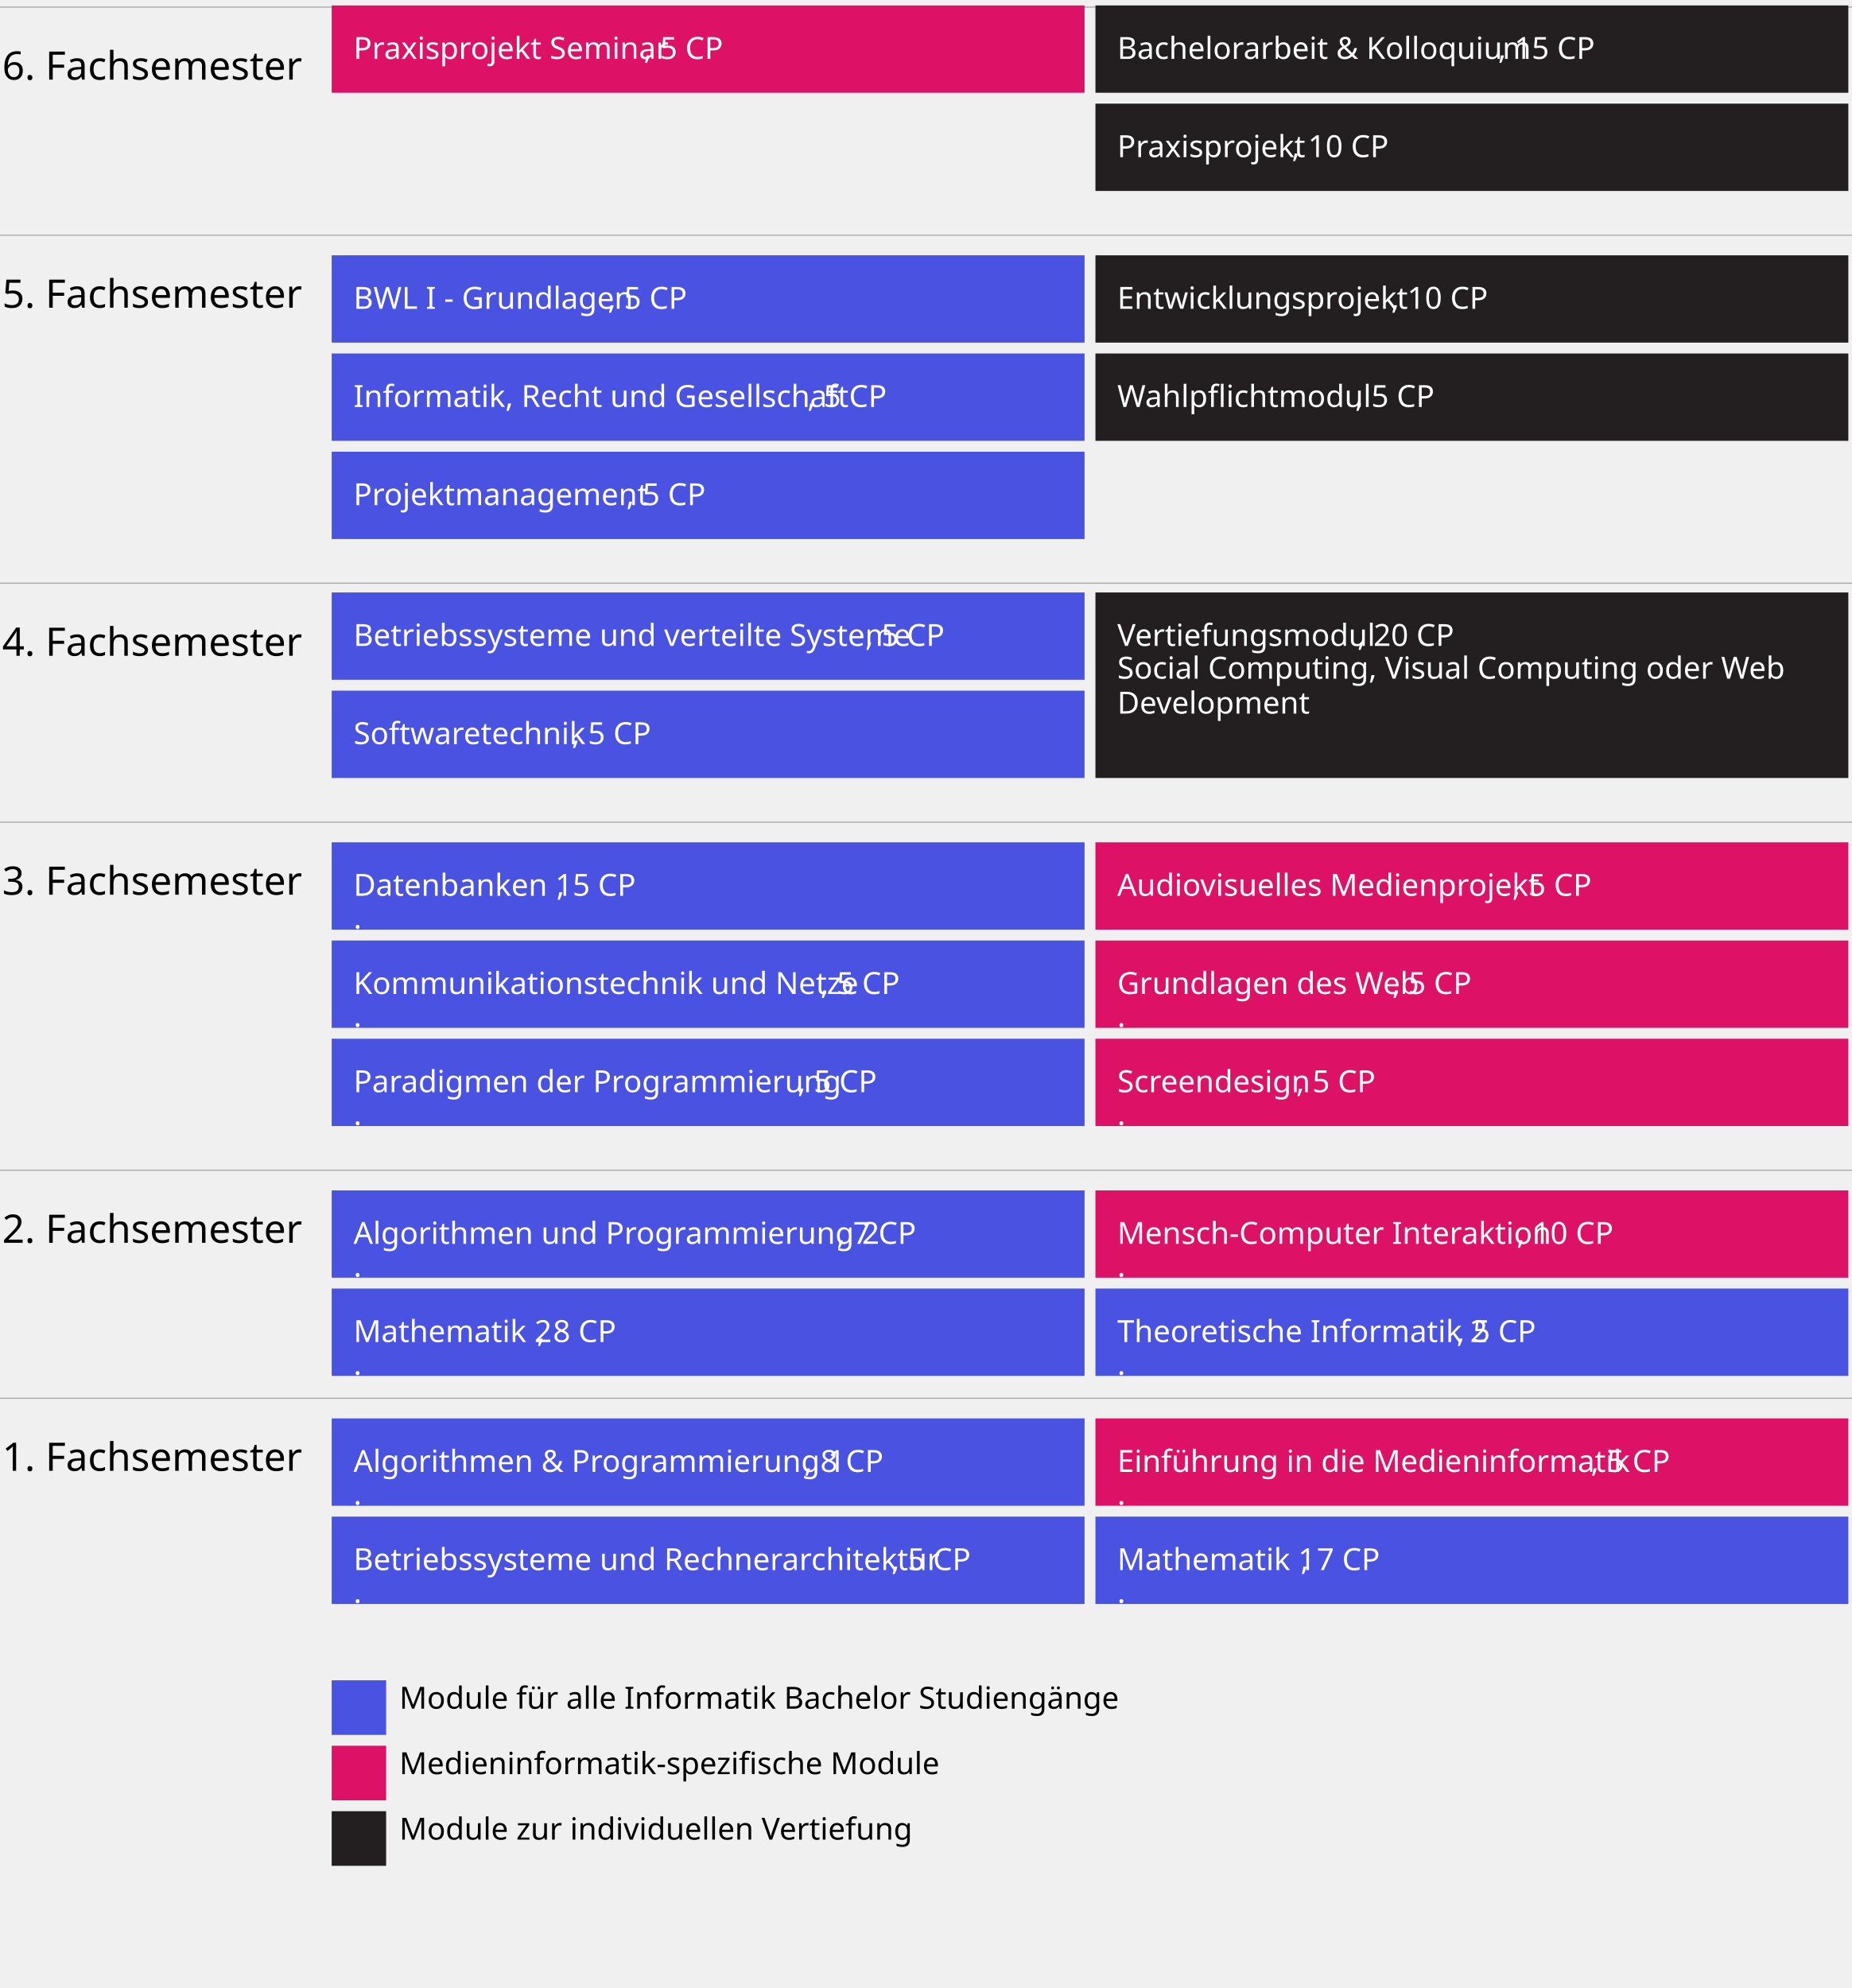
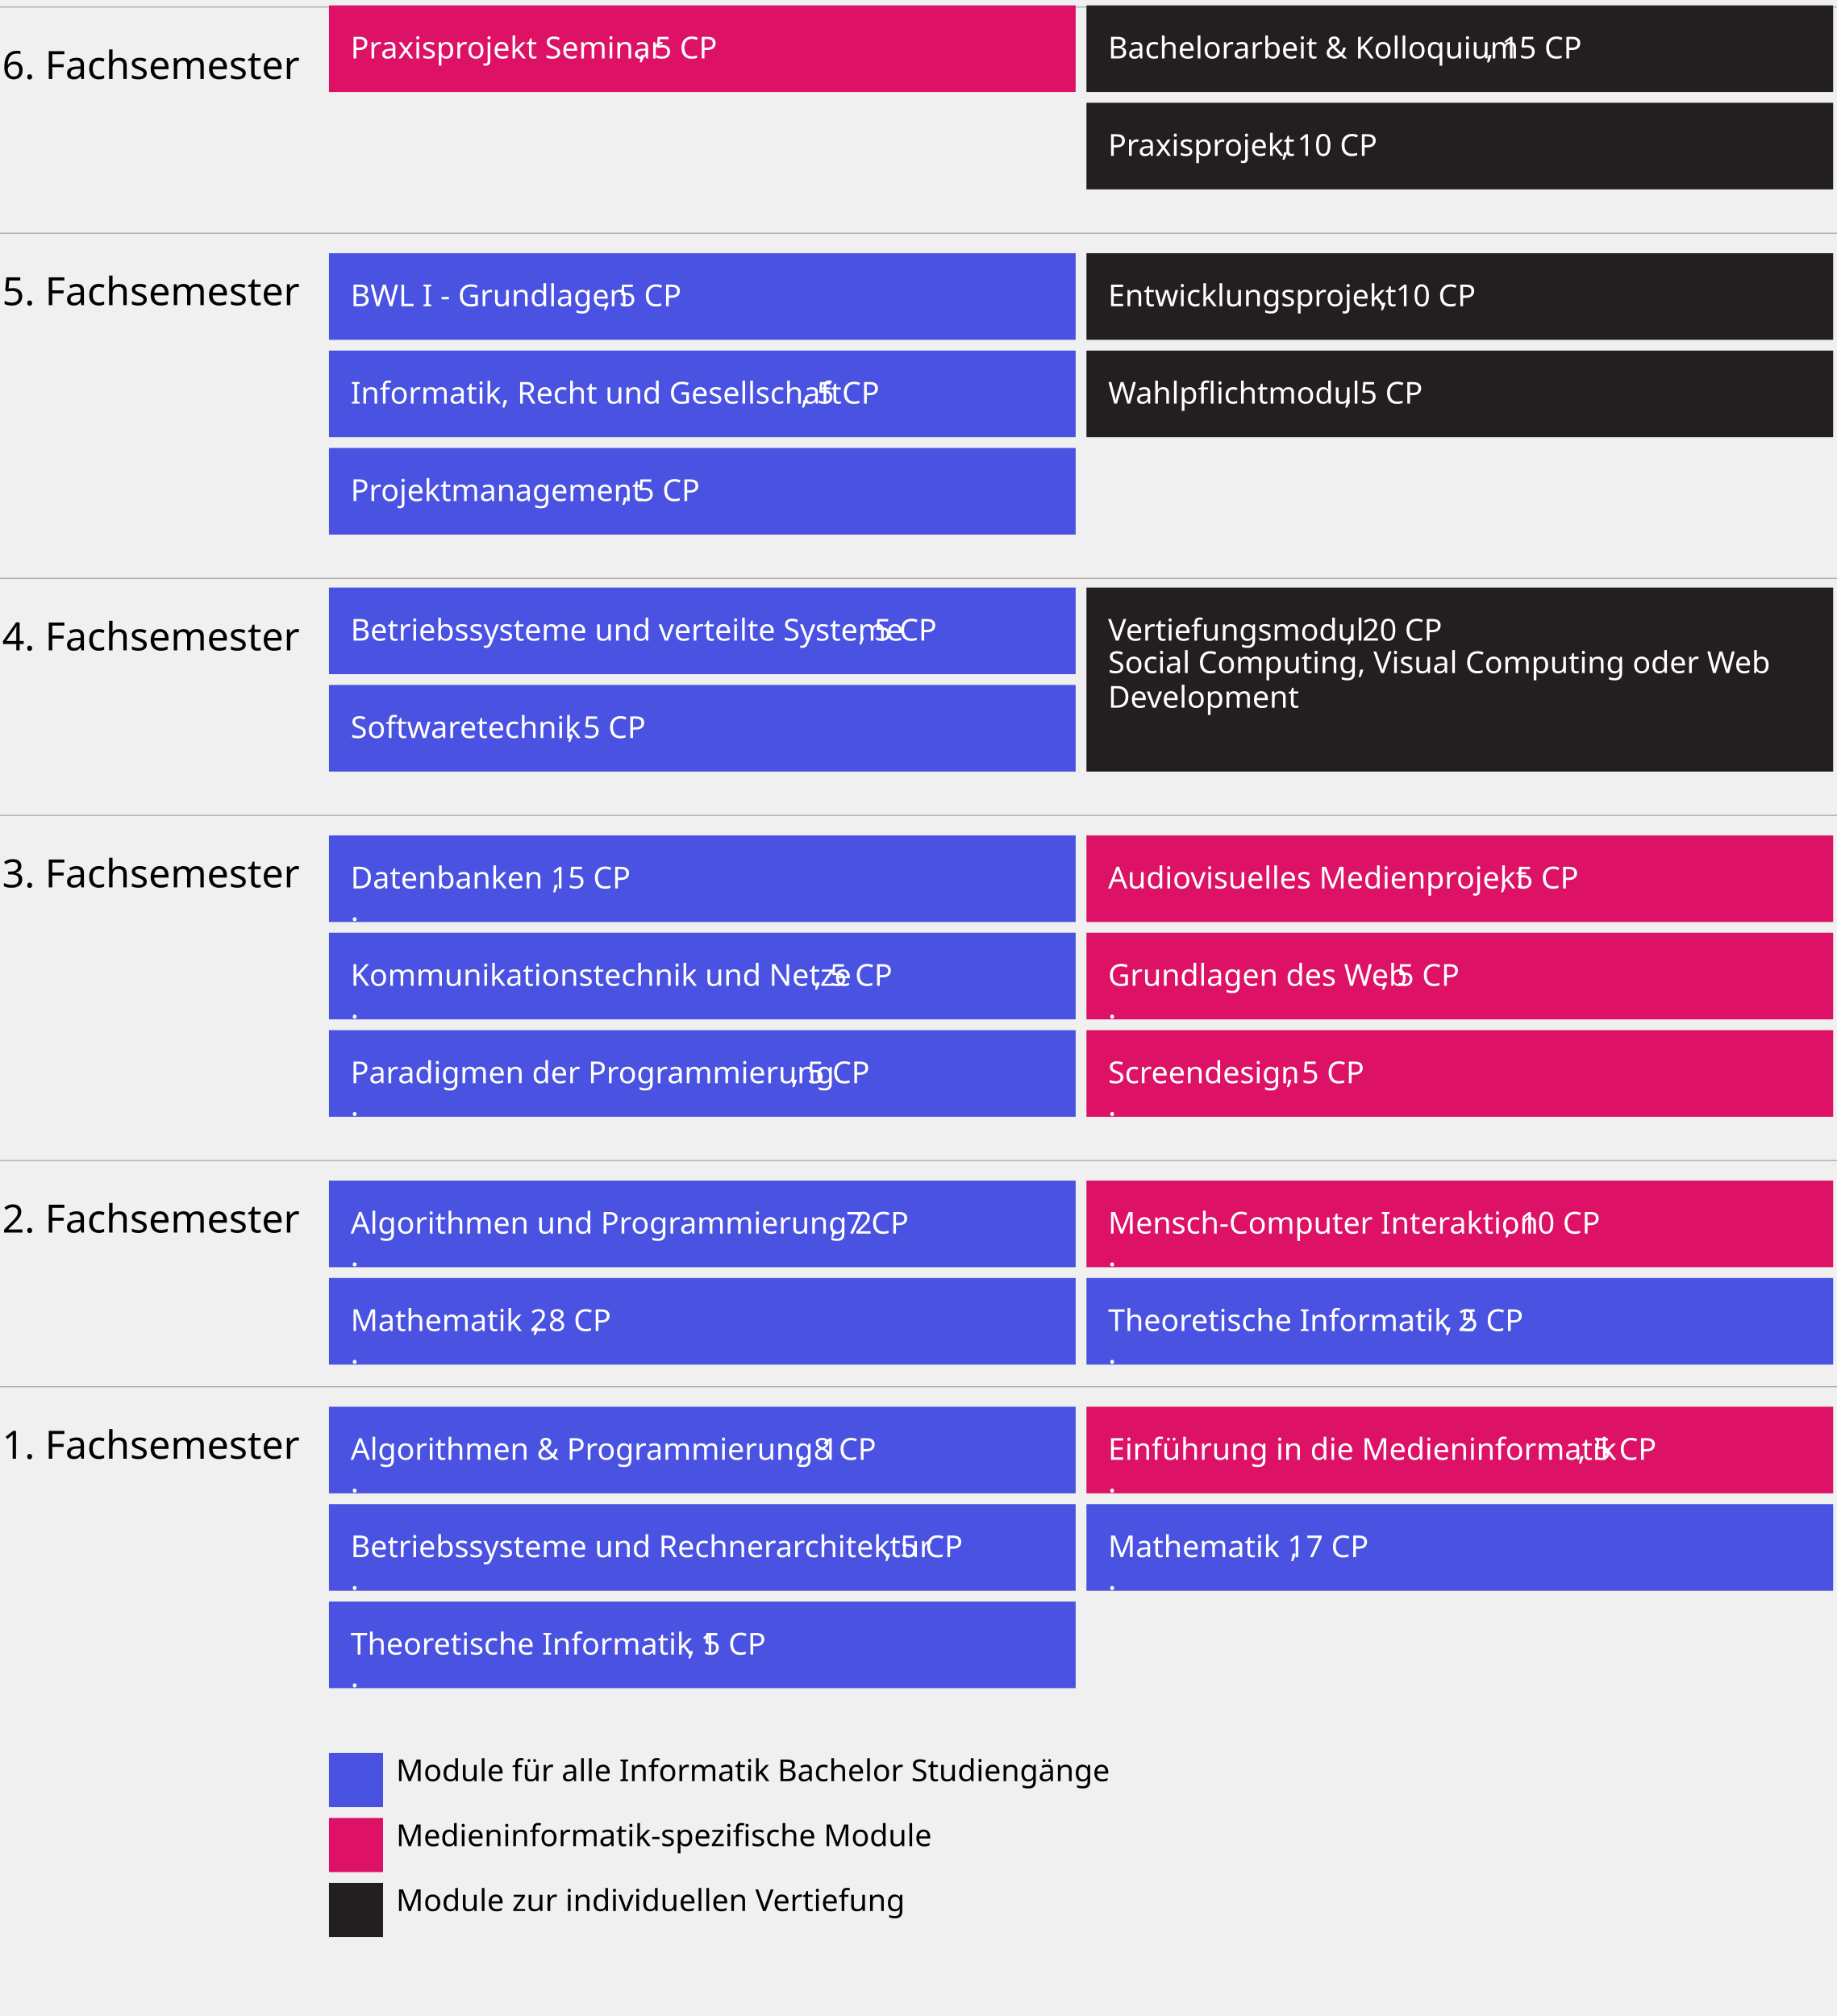
- <svg xmlns="http://www.w3.org/2000/svg" xmlns:xlink="http://www.w3.org/1999/xlink" width="655px" viewBox="0 0 1697 1822" version="1.1">
+ <svg xmlns="http://www.w3.org/2000/svg" xmlns:xlink="http://www.w3.org/1999/xlink" width="1697px" height="1863px" viewBox="0 0 1697 1863" version="1.1">
  <defs>
    <rect id="path-1" x="0" y="0" width="690" height="80" />
    <rect id="path-3" x="0" y="0" width="690" height="80" />
    <rect id="path-5" x="0" y="0" width="690" height="80" />
    <rect id="path-7" x="0" y="0" width="690" height="80" />
    <rect id="path-9" x="0" y="0" width="690" height="80" />
    <rect id="path-11" x="0" y="0" width="690" height="80" />
    <rect id="path-13" x="0" y="0" width="690" height="80" />
    <rect id="path-15" x="0" y="0" width="690" height="80" />
    <rect id="path-17" x="0" y="0" width="690" height="80" />
    <rect id="path-19" x="0" y="0" width="690" height="80" />
    <rect id="path-21" x="0" y="0" width="690" height="80" />
    <rect id="path-23" x="0" y="0" width="690" height="80" />
    <rect id="path-25" x="0" y="0" width="690" height="80" />
    <rect id="path-27" x="0" y="0" width="690" height="80" />
    <rect id="path-29" x="0" y="0" width="690" height="80" />
    <rect id="path-31" x="0" y="0" width="690" height="80" />
    <rect id="path-33" x="0" y="0" width="690" height="80" />
    <rect id="path-35" x="0" y="0" width="690" height="170" />
    <rect id="path-37" x="0" y="0" width="690" height="80" />
    <rect id="path-39" x="0" y="0" width="690" height="80" />
    <rect id="path-41" x="0" y="0" width="690" height="80" />
    <rect id="path-43" x="0" y="0" width="690" height="80" />
    <rect id="path-45" x="0" y="0" width="690" height="80" />
    <rect id="path-47" x="0" y="0" width="690" height="80" />
    <rect id="path-49" x="0" y="0" width="690" height="80" />
-     <rect id="path-51" x="0" y="0" width="50" height="50" />
-     <rect id="path-53" x="0" y="0" width="50" height="50" />
-     <rect id="path-55" x="0" y="0" width="50" height="50" />
+     <rect id="path-51" x="0" y="0" width="690" height="80" />
+     <polygon id="path-53" points="0 0 50 0 50 50 0 50" />
+     <polygon id="path-55" points="0 0 50 0 50 50 0 50" />
+     <polygon id="path-57" points="0 0 50 0 50 50 0 50" />
  </defs>
  <g id="studienverlaufsplan-mi-bachelor" stroke="none" stroke-width="1" fill="none" fill-rule="evenodd">
    <g id="Semester" transform="translate(0, 5)">
      <path d="M1824.5,1.5 L0.5,1.5" id="Line" stroke-opacity="0.3" stroke="#000000" stroke-width="1" stroke-linecap="square" />
      <text id="4.-Fachsemester" font-family="MyriadPro-Regular, Myriad Pro" font-size="36" font-weight="normal" fill="#000000">
        <tspan x="2" y="68">6. Fachsemester</tspan>
      </text>
      <text id="Erklärung" font-family="MyriadPro-Regular, Myriad Pro" font-size="24" font-weight="normal" />
    </g>
    <g id="Semester" transform="translate(0, 214)">
      <path d="M1824.5,1.5 L0.5,1.5" id="Line" stroke-opacity="0.3" stroke="#000000" stroke-width="1" stroke-linecap="square" />
      <text id="4.-Fachsemester" font-family="MyriadPro-Regular, Myriad Pro" font-size="36" font-weight="normal" fill="#000000">
        <tspan x="2" y="68">5. Fachsemester</tspan>
      </text>
      <text id="Erklärung" font-family="MyriadPro-Regular, Myriad Pro" font-size="24" font-weight="normal" />
    </g>
    <g id="Semester" transform="translate(0, 533)">
      <path d="M1824.5,1.5 L0.5,1.5" id="Line" stroke-opacity="0.3" stroke="#000000" stroke-width="1" stroke-linecap="square" />
      <text id="4.-Fachsemester" font-family="MyriadPro-Regular, Myriad Pro" font-size="36" font-weight="normal" fill="#000000">
        <tspan x="2" y="68">4. Fachsemester</tspan>
      </text>
      <text id="Erklärung" font-family="MyriadPro-Regular, Myriad Pro" font-size="24" font-weight="normal" />
    </g>
    <g id="Semester" transform="translate(0, 752)">
      <path d="M1824.5,1.5 L0.5,1.5" id="Line" stroke-opacity="0.3" stroke="#000000" stroke-width="1" stroke-linecap="square" />
      <text id="4.-Fachsemester" font-family="MyriadPro-Regular, Myriad Pro" font-size="36" font-weight="normal" fill="#000000">
        <tspan x="2" y="68">3. Fachsemester</tspan>
      </text>
      <text id="Erklärung" font-family="MyriadPro-Regular, Myriad Pro" font-size="24" font-weight="normal" />
    </g>
    <g id="Semester" transform="translate(0, 1071)">
      <path d="M1824.5,1.5 L0.5,1.5" id="Line" stroke-opacity="0.3" stroke="#000000" stroke-width="1" stroke-linecap="square" />
      <text id="4.-Fachsemester" font-family="MyriadPro-Regular, Myriad Pro" font-size="36" font-weight="normal" fill="#000000">
        <tspan x="2" y="68">2. Fachsemester</tspan>
      </text>
      <text id="Erklärung" font-family="MyriadPro-Regular, Myriad Pro" font-size="24" font-weight="normal" />
    </g>
    <g id="Semester" transform="translate(0, 1280)">
      <path d="M1824.5,1.5 L0.5,1.5" id="Line" stroke-opacity="0.3" stroke="#000000" stroke-width="1" stroke-linecap="square" />
      <text id="4.-Fachsemester" font-family="MyriadPro-Regular, Myriad Pro" font-size="36" font-weight="normal" fill="#000000">
        <tspan x="2" y="68">1. Fachsemester</tspan>
      </text>
      <text id="Erklärung" font-family="MyriadPro-Regular, Myriad Pro" font-size="24" font-weight="normal" />
    </g>
    <g id="block/medium" transform="translate(304, 1300)">
      <g id="farben/blau" stroke-width="1" fill-rule="evenodd">
        <mask id="mask-2" fill="white">
          <use xlink:href="#path-1" />
        </mask>
        <use id="Mask" fill="#D8D8D8" xlink:href="#path-1" />
        <g mask="url(#mask-2)" fill="#4952E1" id="Rectangle">
          <g transform="translate(-10, -16)">
            <rect x="0" y="0" width="710" height="112" />
          </g>
        </g>
      </g>
      <g id="Stacked-Group" stroke-width="1" fill-rule="evenodd" transform="translate(20, 28)" fill="#FFFFFF" font-size="28">
        <text id="Master-Thesis" font-family="MyriadPro-Semibold, Myriad Pro" font-weight="500">
          <tspan x="0" y="21">Algorithmen &amp; Programmierung 1</tspan>
        </text>
        <text id="3CP" font-family="MyriadPro-Light, Myriad Pro" font-weight="300">
          <tspan x="413" y="21">, 8 CP</tspan>
        </text>
      </g>
      <text id="." font-family="MyriadPro-Light, Myriad Pro" font-size="28" font-weight="300" line-spacing="32" fill="#FFFFFF">
        <tspan x="20" y="79">.</tspan>
      </text>
    </g>
    <g id="block/medium" transform="translate(304, 1390)">
      <g id="farben/blau" stroke-width="1" fill-rule="evenodd">
        <mask id="mask-4" fill="white">
          <use xlink:href="#path-3" />
        </mask>
        <use id="Mask" fill="#D8D8D8" xlink:href="#path-3" />
        <g mask="url(#mask-4)" fill="#4952E1" id="Rectangle">
          <g transform="translate(-10, -16)">
            <rect x="0" y="0" width="710" height="112" />
          </g>
        </g>
      </g>
      <g id="Stacked-Group" stroke-width="1" fill-rule="evenodd" transform="translate(20, 28)" fill="#FFFFFF" font-size="28">
        <text id="Master-Thesis" font-family="MyriadPro-Semibold, Myriad Pro" font-weight="500">
          <tspan x="0" y="21">Betriebssysteme und Rechnerarchitektur</tspan>
        </text>
        <text id="3CP" font-family="MyriadPro-Light, Myriad Pro" font-weight="300">
          <tspan x="493" y="21">, 5 CP</tspan>
        </text>
      </g>
      <text id="." font-family="MyriadPro-Light, Myriad Pro" font-size="28" font-weight="300" line-spacing="32" fill="#FFFFFF">
        <tspan x="20" y="79">.</tspan>
      </text>
    </g>
    <g id="block/medium" transform="translate(1004, 1390)">
      <g id="farben/blau" stroke-width="1" fill-rule="evenodd">
        <mask id="mask-6" fill="white">
          <use xlink:href="#path-5" />
        </mask>
        <use id="Mask" fill="#D8D8D8" xlink:href="#path-5" />
        <g mask="url(#mask-6)" fill="#4952E1" id="Rectangle">
          <g transform="translate(-10, -16)">
            <rect x="0" y="0" width="710" height="112" />
          </g>
        </g>
      </g>
      <g id="Stacked-Group" stroke-width="1" fill-rule="evenodd" transform="translate(20, 28)" fill="#FFFFFF" font-size="28">
        <text id="Master-Thesis" font-family="MyriadPro-Semibold, Myriad Pro" font-weight="500">
          <tspan x="0" y="21">Mathematik 1</tspan>
        </text>
        <text id="3CP" font-family="MyriadPro-Light, Myriad Pro" font-weight="300">
          <tspan x="168" y="21">, 7 CP</tspan>
        </text>
      </g>
      <text id="." font-family="MyriadPro-Light, Myriad Pro" font-size="28" font-weight="300" line-spacing="32" fill="#FFFFFF">
        <tspan x="20" y="79">.</tspan>
      </text>
    </g>
    <g id="block/medium" transform="translate(1004, 1300)">
      <g id="farben/blau" stroke-width="1" fill-rule="evenodd">
        <mask id="mask-8" fill="white">
          <use xlink:href="#path-7" />
        </mask>
        <use id="Mask" fill="#D8D8D8" xlink:href="#path-7" />
        <g id="farben/pink" mask="url(#mask-8)" fill="#DD1166">
          <g transform="translate(-10, -16)" id="Rectangle-Copy">
            <rect x="0" y="0" width="710" height="112" />
          </g>
        </g>
      </g>
      <g id="Stacked-Group" stroke-width="1" fill-rule="evenodd" transform="translate(20, 28)" fill="#FFFFFF" font-size="28">
        <text id="Master-Thesis" font-family="MyriadPro-Semibold, Myriad Pro" font-weight="500">
          <tspan x="0" y="21">Einführung in die Medieninformatik</tspan>
        </text>
        <text id="3CP" font-family="MyriadPro-Light, Myriad Pro" font-weight="300">
          <tspan x="434" y="21">, 5 CP</tspan>
        </text>
      </g>
      <text id="." font-family="MyriadPro-Light, Myriad Pro" font-size="28" font-weight="300" line-spacing="32" fill="#FFFFFF">
        <tspan x="20" y="79">.</tspan>
      </text>
    </g>
    <g id="block/medium" transform="translate(1004, 1091)">
      <g id="farben/blau" stroke-width="1" fill-rule="evenodd">
        <mask id="mask-10" fill="white">
          <use xlink:href="#path-9" />
        </mask>
        <use id="Mask" fill="#D8D8D8" xlink:href="#path-9" />
        <g id="farben/pink" mask="url(#mask-10)" fill="#DD1166">
          <g transform="translate(-10, -16)" id="Rectangle-Copy">
            <rect x="0" y="0" width="710" height="112" />
          </g>
        </g>
      </g>
      <g id="Stacked-Group" stroke-width="1" fill-rule="evenodd" transform="translate(20, 28)" fill="#FFFFFF" font-size="28">
        <text id="Master-Thesis" font-family="MyriadPro-Semibold, Myriad Pro" font-weight="500">
          <tspan x="0" y="21">Mensch-Computer Interaktion</tspan>
        </text>
        <text id="3CP" font-family="MyriadPro-Light, Myriad Pro" font-weight="300">
          <tspan x="366" y="21">, 10 CP</tspan>
        </text>
      </g>
      <text id="." font-family="MyriadPro-Light, Myriad Pro" font-size="28" font-weight="300" line-spacing="32" fill="#FFFFFF">
        <tspan x="20" y="79">.</tspan>
      </text>
    </g>
    <g id="block/medium" transform="translate(304, 1091)">
      <g id="farben/blau" stroke-width="1" fill-rule="evenodd">
        <mask id="mask-12" fill="white">
          <use xlink:href="#path-11" />
        </mask>
        <use id="Mask" fill="#D8D8D8" xlink:href="#path-11" />
        <g mask="url(#mask-12)" fill="#4952E1" id="Rectangle">
          <g transform="translate(-10, -16)">
            <rect x="0" y="0" width="710" height="112" />
          </g>
        </g>
      </g>
      <g id="Stacked-Group" stroke-width="1" fill-rule="evenodd" transform="translate(20, 28)" fill="#FFFFFF" font-size="28">
        <text id="Master-Thesis" font-family="MyriadPro-Semibold, Myriad Pro" font-weight="500">
          <tspan x="0" y="21">Algorithmen und Programmierung 2</tspan>
        </text>
        <text id="3CP" font-family="MyriadPro-Light, Myriad Pro" font-weight="300">
          <tspan x="443" y="21">, 7 CP</tspan>
        </text>
      </g>
      <text id="." font-family="MyriadPro-Light, Myriad Pro" font-size="28" font-weight="300" line-spacing="32" fill="#FFFFFF">
        <tspan x="20" y="79">.</tspan>
      </text>
    </g>
    <g id="block/medium" transform="translate(1004, 772)">
      <g id="farben/blau" stroke-width="1" fill-rule="evenodd">
        <mask id="mask-14" fill="white">
          <use xlink:href="#path-13" />
        </mask>
        <use id="Mask" fill="#D8D8D8" xlink:href="#path-13" />
        <g id="farben/pink" mask="url(#mask-14)" fill="#DD1166">
          <g transform="translate(-10, -16)" id="Rectangle-Copy">
            <rect x="0" y="0" width="710" height="112" />
          </g>
        </g>
      </g>
      <g id="Stacked-Group" stroke-width="1" fill-rule="evenodd" transform="translate(20, 28)" fill="#FFFFFF" font-size="28">
        <text id="Master-Thesis" font-family="MyriadPro-Semibold, Myriad Pro" font-weight="500">
          <tspan x="0" y="21">Audiovisuelles Medienprojekt</tspan>
        </text>
        <text id="3CP" font-family="MyriadPro-Light, Myriad Pro" font-weight="300">
          <tspan x="362" y="21">, 5 CP</tspan>
        </text>
      </g>
      <text id="." font-family="MyriadPro-Light, Myriad Pro" font-size="28" font-weight="300" line-spacing="32" />
    </g>
    <g id="block/medium" transform="translate(304, 772)">
      <g id="farben/blau" stroke-width="1" fill-rule="evenodd">
        <mask id="mask-16" fill="white">
          <use xlink:href="#path-15" />
        </mask>
        <use id="Mask" fill="#D8D8D8" xlink:href="#path-15" />
        <g mask="url(#mask-16)" fill="#4952E1" id="Rectangle">
          <g transform="translate(-10, -16)">
            <rect x="0" y="0" width="710" height="112" />
          </g>
        </g>
      </g>
      <g id="Stacked-Group" stroke-width="1" fill-rule="evenodd" transform="translate(20, 28)" fill="#FFFFFF" font-size="28">
        <text id="Master-Thesis" font-family="MyriadPro-Semibold, Myriad Pro" font-weight="500">
          <tspan x="0" y="21">Datenbanken 1</tspan>
        </text>
        <text id="3CP" font-family="MyriadPro-Light, Myriad Pro" font-weight="300">
          <tspan x="186" y="21">, 5 CP</tspan>
        </text>
      </g>
      <text id="." font-family="MyriadPro-Light, Myriad Pro" font-size="28" font-weight="300" line-spacing="32" fill="#FFFFFF">
        <tspan x="20" y="79">.</tspan>
      </text>
    </g>
    <g id="block/medium" transform="translate(304, 543)">
      <g id="farben/blau" stroke-width="1" fill-rule="evenodd">
        <mask id="mask-18" fill="white">
          <use xlink:href="#path-17" />
        </mask>
        <use id="Mask" fill="#D8D8D8" xlink:href="#path-17" />
        <g mask="url(#mask-18)" fill="#4952E1" id="Rectangle">
          <g transform="translate(-10, -16)">
            <rect x="0" y="0" width="710" height="112" />
          </g>
        </g>
      </g>
      <g id="Stacked-Group" stroke-width="1" fill-rule="evenodd" transform="translate(20, 28)" fill="#FFFFFF" font-size="28">
        <text id="Master-Thesis" font-family="MyriadPro-Semibold, Myriad Pro" font-weight="500">
          <tspan x="0" y="21">Betriebssysteme und verteilte Systeme</tspan>
        </text>
        <text id="3CP" font-family="MyriadPro-Light, Myriad Pro" font-weight="300">
          <tspan x="469" y="21">, 5 CP</tspan>
        </text>
      </g>
      <text id="." font-family="MyriadPro-Light, Myriad Pro" font-size="28" font-weight="300" line-spacing="32" />
    </g>
    <g id="block/medium" transform="translate(304, 234)">
      <g id="farben/blau" stroke-width="1" fill-rule="evenodd">
        <mask id="mask-20" fill="white">
          <use xlink:href="#path-19" />
        </mask>
        <use id="Mask" fill="#D8D8D8" xlink:href="#path-19" />
        <g mask="url(#mask-20)" fill="#4952E1" id="Rectangle">
          <g transform="translate(-10, -16)">
            <rect x="0" y="0" width="710" height="112" />
          </g>
        </g>
      </g>
      <g id="Stacked-Group" stroke-width="1" fill-rule="evenodd" transform="translate(20, 28)" fill="#FFFFFF" font-size="28">
        <text id="Master-Thesis" font-family="MyriadPro-Semibold, Myriad Pro" font-weight="500">
          <tspan x="0" y="21">BWL I - Grundlagen</tspan>
        </text>
        <text id="3CP" font-family="MyriadPro-Light, Myriad Pro" font-weight="300">
          <tspan x="233" y="21">, 5 CP</tspan>
        </text>
      </g>
      <text id="." font-family="MyriadPro-Light, Myriad Pro" font-size="28" font-weight="300" line-spacing="32" />
    </g>
    <g id="block/medium" transform="translate(1004, 5)">
      <g id="farben/blau" stroke-width="1" fill-rule="evenodd">
        <mask id="mask-22" fill="white">
          <use xlink:href="#path-21" />
        </mask>
        <use id="Mask" fill="#D8D8D8" xlink:href="#path-21" />
        <g id="farben/schwarz" mask="url(#mask-22)" fill="#231F20">
          <g transform="translate(-10, -16)" id="Rectangle-Copy-4">
            <rect x="0" y="0" width="710" height="112" />
          </g>
        </g>
      </g>
      <g id="Stacked-Group" stroke-width="1" fill-rule="evenodd" transform="translate(20, 28)" fill="#FFFFFF" font-size="28">
        <text id="Master-Thesis" font-family="MyriadPro-Semibold, Myriad Pro" font-weight="500">
          <tspan x="0" y="21">Bachelorarbeit &amp; Kolloquium</tspan>
        </text>
        <text id="3CP" font-family="MyriadPro-Light, Myriad Pro" font-weight="300">
          <tspan x="349" y="21">, 15 CP</tspan>
        </text>
      </g>
      <text id="." font-family="MyriadPro-Light, Myriad Pro" font-size="28" font-weight="300" line-spacing="32" />
    </g>
    <g id="block/medium" transform="translate(1004, 95)">
      <g id="farben/blau" stroke-width="1" fill-rule="evenodd">
        <mask id="mask-24" fill="white">
          <use xlink:href="#path-23" />
        </mask>
        <use id="Mask" fill="#D8D8D8" xlink:href="#path-23" />
        <g id="farben/schwarz" mask="url(#mask-24)" fill="#231F20">
          <g transform="translate(-10, -16)" id="Rectangle-Copy-4">
            <rect x="0" y="0" width="710" height="112" />
          </g>
        </g>
      </g>
      <g id="Stacked-Group" stroke-width="1" fill-rule="evenodd" transform="translate(20, 28)" fill="#FFFFFF" font-size="28">
        <text id="Master-Thesis" font-family="MyriadPro-Semibold, Myriad Pro" font-weight="500">
          <tspan x="0" y="21">Praxisprojekt</tspan>
        </text>
        <text id="3CP" font-family="MyriadPro-Light, Myriad Pro" font-weight="300">
          <tspan x="160" y="21">, 10 CP</tspan>
        </text>
      </g>
      <text id="." font-family="MyriadPro-Light, Myriad Pro" font-size="28" font-weight="300" line-spacing="32" />
    </g>
    <g id="block/medium" transform="translate(304, 5)">
      <g id="farben/blau" stroke-width="1" fill-rule="evenodd">
        <mask id="mask-26" fill="white">
          <use xlink:href="#path-25" />
        </mask>
        <use id="Mask" fill="#D8D8D8" xlink:href="#path-25" />
        <g id="farben/pink" mask="url(#mask-26)" fill="#DD1166">
          <g transform="translate(-10, -16)" id="Rectangle-Copy">
            <rect x="0" y="0" width="710" height="112" />
          </g>
        </g>
      </g>
      <g id="Stacked-Group" stroke-width="1" fill-rule="evenodd" transform="translate(20, 28)" fill="#FFFFFF" font-size="28">
        <text id="Master-Thesis" font-family="MyriadPro-Semibold, Myriad Pro" font-weight="500">
          <tspan x="0" y="21">Praxisprojekt Seminar</tspan>
        </text>
        <text id="3CP" font-family="MyriadPro-Light, Myriad Pro" font-weight="300">
          <tspan x="266" y="21">, 5 CP</tspan>
        </text>
      </g>
      <text id="." font-family="MyriadPro-Light, Myriad Pro" font-size="28" font-weight="300" line-spacing="32" />
    </g>
    <g id="block/medium" transform="translate(304, 324)">
      <g id="farben/blau" stroke-width="1" fill-rule="evenodd">
        <mask id="mask-28" fill="white">
          <use xlink:href="#path-27" />
        </mask>
        <use id="Mask" fill="#D8D8D8" xlink:href="#path-27" />
        <g mask="url(#mask-28)" fill="#4952E1" id="Rectangle">
          <g transform="translate(-10, -16)">
            <rect x="0" y="0" width="710" height="112" />
          </g>
        </g>
      </g>
      <g id="Stacked-Group" stroke-width="1" fill-rule="evenodd" transform="translate(20, 28)" fill="#FFFFFF" font-size="28">
        <text id="Master-Thesis" font-family="MyriadPro-Semibold, Myriad Pro" font-weight="500">
          <tspan x="0" y="21">Informatik, Recht und Gesellschaft</tspan>
        </text>
        <text id="3CP" font-family="MyriadPro-Light, Myriad Pro" font-weight="300">
          <tspan x="416" y="21">, 5 CP</tspan>
        </text>
      </g>
      <text id="." font-family="MyriadPro-Light, Myriad Pro" font-size="28" font-weight="300" line-spacing="32" />
    </g>
    <g id="block/medium" transform="translate(304, 414)">
      <g id="farben/blau" stroke-width="1" fill-rule="evenodd">
        <mask id="mask-30" fill="white">
          <use xlink:href="#path-29" />
        </mask>
        <use id="Mask" fill="#D8D8D8" xlink:href="#path-29" />
        <g mask="url(#mask-30)" fill="#4952E1" id="Rectangle">
          <g transform="translate(-10, -16)">
            <rect x="0" y="0" width="710" height="112" />
          </g>
        </g>
      </g>
      <g id="Stacked-Group" stroke-width="1" fill-rule="evenodd" transform="translate(20, 28)" fill="#FFFFFF" font-size="28">
        <text id="Master-Thesis" font-family="MyriadPro-Semibold, Myriad Pro" font-weight="500">
          <tspan x="0" y="21">Projektmanagement</tspan>
        </text>
        <text id="3CP" font-family="MyriadPro-Light, Myriad Pro" font-weight="300">
          <tspan x="250" y="21">, 5 CP</tspan>
        </text>
      </g>
      <text id="." font-family="MyriadPro-Light, Myriad Pro" font-size="28" font-weight="300" line-spacing="32" />
    </g>
    <g id="block/medium" transform="translate(1004, 324)">
      <g id="farben/blau" stroke-width="1" fill-rule="evenodd">
        <mask id="mask-32" fill="white">
          <use xlink:href="#path-31" />
        </mask>
        <use id="Mask" fill="#D8D8D8" xlink:href="#path-31" />
        <g id="farben/schwarz" mask="url(#mask-32)" fill="#231F20">
          <g transform="translate(-10, -16)" id="Rectangle-Copy-4">
            <rect x="0" y="0" width="710" height="112" />
          </g>
        </g>
      </g>
      <g id="Stacked-Group" stroke-width="1" fill-rule="evenodd" transform="translate(20, 28)" fill="#FFFFFF" font-size="28">
        <text id="Master-Thesis" font-family="MyriadPro-Semibold, Myriad Pro" font-weight="500">
          <tspan x="0" y="21">Wahlpflichtmodul</tspan>
        </text>
        <text id="3CP" font-family="MyriadPro-Light, Myriad Pro" font-weight="300">
          <tspan x="218" y="21">, 5 CP</tspan>
        </text>
      </g>
      <text id="." font-family="MyriadPro-Light, Myriad Pro" font-size="28" font-weight="300" line-spacing="32" />
    </g>
    <g id="block/medium" transform="translate(1004, 234)">
      <g id="farben/blau" stroke-width="1" fill-rule="evenodd">
        <mask id="mask-34" fill="white">
          <use xlink:href="#path-33" />
        </mask>
        <use id="Mask" fill="#D8D8D8" xlink:href="#path-33" />
        <g id="farben/schwarz" mask="url(#mask-34)" fill="#231F20">
          <g transform="translate(-10, -16)" id="Rectangle-Copy-4">
            <rect x="0" y="0" width="710" height="112" />
          </g>
        </g>
      </g>
      <g id="Stacked-Group" stroke-width="1" fill-rule="evenodd" transform="translate(20, 28)" fill="#FFFFFF" font-size="28">
        <text id="Master-Thesis" font-family="MyriadPro-Semibold, Myriad Pro" font-weight="500">
          <tspan x="0" y="21">Entwicklungsprojekt</tspan>
        </text>
        <text id="3CP" font-family="MyriadPro-Light, Myriad Pro" font-weight="300">
          <tspan x="251" y="21">, 10 CP</tspan>
        </text>
      </g>
      <text id="." font-family="MyriadPro-Light, Myriad Pro" font-size="28" font-weight="300" line-spacing="32" />
    </g>
    <g id="block/medium" transform="translate(1004, 543)">
      <g id="farben/blau" stroke-width="1" fill-rule="evenodd">
        <mask id="mask-36" fill="white">
          <use xlink:href="#path-35" />
        </mask>
        <use id="Mask" fill="#D8D8D8" xlink:href="#path-35" />
        <g id="farben/schwarz" mask="url(#mask-36)" fill="#231F20">
          <g transform="translate(-10, -34)" id="Rectangle-Copy-4">
            <rect x="0" y="0" width="710" height="238" />
          </g>
        </g>
      </g>
      <g id="Stacked-Group" stroke-width="1" fill-rule="evenodd" transform="translate(20, 28)" fill="#FFFFFF" font-size="28">
        <text id="Master-Thesis" font-family="MyriadPro-Semibold, Myriad Pro" font-weight="500">
          <tspan x="0" y="21">Vertiefungsmodul</tspan>
        </text>
        <text id="3CP" font-family="MyriadPro-Light, Myriad Pro" font-weight="300">
          <tspan x="220" y="21">, 20 CP</tspan>
        </text>
      </g>
      <text id="." font-family="MyriadPro-Light, Myriad Pro" font-size="28" font-weight="300" line-spacing="32" fill="#FFFFFF">
        <tspan x="20" y="79">Social Computing, Visual Computing oder Web </tspan>
        <tspan x="20" y="111">Development</tspan>
      </text>
    </g>
    <g id="block/medium" transform="translate(304, 633)">
      <g id="farben/blau" stroke-width="1" fill-rule="evenodd">
        <mask id="mask-38" fill="white">
          <use xlink:href="#path-37" />
        </mask>
        <use id="Mask" fill="#D8D8D8" xlink:href="#path-37" />
        <g mask="url(#mask-38)" fill="#4952E1" id="Rectangle">
          <g transform="translate(-10, -16)">
            <rect x="0" y="0" width="710" height="112" />
          </g>
        </g>
      </g>
      <g id="Stacked-Group" stroke-width="1" fill-rule="evenodd" transform="translate(20, 28)" fill="#FFFFFF" font-size="28">
        <text id="Master-Thesis" font-family="MyriadPro-Semibold, Myriad Pro" font-weight="500">
          <tspan x="0" y="21">Softwaretechnik</tspan>
        </text>
        <text id="3CP" font-family="MyriadPro-Light, Myriad Pro" font-weight="300">
          <tspan x="200" y="21">, 5 CP</tspan>
        </text>
      </g>
      <text id="." font-family="MyriadPro-Light, Myriad Pro" font-size="28" font-weight="300" line-spacing="32" />
    </g>
    <g id="block/medium" transform="translate(304, 862)">
      <g id="farben/blau" stroke-width="1" fill-rule="evenodd">
        <mask id="mask-40" fill="white">
          <use xlink:href="#path-39" />
        </mask>
        <use id="Mask" fill="#D8D8D8" xlink:href="#path-39" />
        <g mask="url(#mask-40)" fill="#4952E1" id="Rectangle">
          <g transform="translate(-10, -16)">
            <rect x="0" y="0" width="710" height="112" />
          </g>
        </g>
      </g>
      <g id="Stacked-Group" stroke-width="1" fill-rule="evenodd" transform="translate(20, 28)" fill="#FFFFFF" font-size="28">
        <text id="Master-Thesis" font-family="MyriadPro-Semibold, Myriad Pro" font-weight="500">
          <tspan x="0" y="21">Kommunikationstechnik und Netze</tspan>
        </text>
        <text id="3CP" font-family="MyriadPro-Light, Myriad Pro" font-weight="300">
          <tspan x="428" y="21">, 5 CP</tspan>
        </text>
      </g>
      <text id="." font-family="MyriadPro-Light, Myriad Pro" font-size="28" font-weight="300" line-spacing="32" fill="#FFFFFF">
        <tspan x="20" y="79">.</tspan>
      </text>
    </g>
    <g id="block/medium" transform="translate(304, 952)">
      <g id="farben/blau" stroke-width="1" fill-rule="evenodd">
        <mask id="mask-42" fill="white">
          <use xlink:href="#path-41" />
        </mask>
        <use id="Mask" fill="#D8D8D8" xlink:href="#path-41" />
        <g mask="url(#mask-42)" fill="#4952E1" id="Rectangle">
          <g transform="translate(-10, -16)">
            <rect x="0" y="0" width="710" height="112" />
          </g>
        </g>
      </g>
      <g id="Stacked-Group" stroke-width="1" fill-rule="evenodd" transform="translate(20, 28)" fill="#FFFFFF" font-size="28">
        <text id="Master-Thesis" font-family="MyriadPro-Semibold, Myriad Pro" font-weight="500">
          <tspan x="0" y="21">Paradigmen der Programmierung</tspan>
        </text>
        <text id="3CP" font-family="MyriadPro-Light, Myriad Pro" font-weight="300">
          <tspan x="407" y="21">, 5 CP</tspan>
        </text>
      </g>
      <text id="." font-family="MyriadPro-Light, Myriad Pro" font-size="28" font-weight="300" line-spacing="32" fill="#FFFFFF">
        <tspan x="20" y="79">.</tspan>
      </text>
    </g>
    <g id="block/medium" transform="translate(1004, 952)">
      <g id="farben/blau" stroke-width="1" fill-rule="evenodd">
        <mask id="mask-44" fill="white">
          <use xlink:href="#path-43" />
        </mask>
        <use id="Mask" fill="#D8D8D8" xlink:href="#path-43" />
        <g id="farben/pink" mask="url(#mask-44)" fill="#DD1166">
          <g transform="translate(-10, -16)" id="Rectangle-Copy">
            <rect x="0" y="0" width="710" height="112" />
          </g>
        </g>
      </g>
      <g id="Stacked-Group" stroke-width="1" fill-rule="evenodd" transform="translate(20, 28)" fill="#FFFFFF" font-size="28">
        <text id="Master-Thesis" font-family="MyriadPro-Semibold, Myriad Pro" font-weight="500">
          <tspan x="0" y="21">Screendesign</tspan>
        </text>
        <text id="3CP" font-family="MyriadPro-Light, Myriad Pro" font-weight="300">
          <tspan x="164" y="21">, 5 CP</tspan>
        </text>
      </g>
      <text id="." font-family="MyriadPro-Light, Myriad Pro" font-size="28" font-weight="300" line-spacing="32" fill="#FFFFFF">
        <tspan x="20" y="79">.</tspan>
      </text>
    </g>
    <g id="block/medium" transform="translate(1004, 862)">
      <g id="farben/blau" stroke-width="1" fill-rule="evenodd">
        <mask id="mask-46" fill="white">
          <use xlink:href="#path-45" />
        </mask>
        <use id="Mask" fill="#D8D8D8" xlink:href="#path-45" />
        <g id="farben/pink" mask="url(#mask-46)" fill="#DD1166">
          <g transform="translate(-10, -16)" id="Rectangle-Copy">
            <rect x="0" y="0" width="710" height="112" />
          </g>
        </g>
      </g>
      <g id="Stacked-Group" stroke-width="1" fill-rule="evenodd" transform="translate(20, 28)" fill="#FFFFFF" font-size="28">
        <text id="Master-Thesis" font-family="MyriadPro-Semibold, Myriad Pro" font-weight="500">
          <tspan x="0" y="21">Grundlagen des Web</tspan>
        </text>
        <text id="3CP" font-family="MyriadPro-Light, Myriad Pro" font-weight="300">
          <tspan x="252" y="21">, 5 CP</tspan>
        </text>
      </g>
      <text id="." font-family="MyriadPro-Light, Myriad Pro" font-size="28" font-weight="300" line-spacing="32" fill="#FFFFFF">
        <tspan x="20" y="79">.</tspan>
      </text>
    </g>
    <g id="block/medium" transform="translate(304, 1181)">
      <g id="farben/blau" stroke-width="1" fill-rule="evenodd">
        <mask id="mask-48" fill="white">
          <use xlink:href="#path-47" />
        </mask>
        <use id="Mask" fill="#D8D8D8" xlink:href="#path-47" />
        <g mask="url(#mask-48)" fill="#4952E1" id="Rectangle">
          <g transform="translate(-10, -16)">
            <rect x="0" y="0" width="710" height="112" />
          </g>
        </g>
      </g>
      <g id="Stacked-Group" stroke-width="1" fill-rule="evenodd" transform="translate(20, 28)" fill="#FFFFFF" font-size="28">
        <text id="Master-Thesis" font-family="MyriadPro-Semibold, Myriad Pro" font-weight="500">
          <tspan x="0" y="21">Mathematik 2</tspan>
        </text>
        <text id="3CP" font-family="MyriadPro-Light, Myriad Pro" font-weight="300">
          <tspan x="168" y="21">, 8 CP</tspan>
        </text>
      </g>
      <text id="." font-family="MyriadPro-Light, Myriad Pro" font-size="28" font-weight="300" line-spacing="32" fill="#FFFFFF">
        <tspan x="20" y="79">.</tspan>
      </text>
    </g>
    <g id="block/medium" transform="translate(1004, 1181)">
      <g id="farben/blau" stroke-width="1" fill-rule="evenodd">
        <mask id="mask-50" fill="white">
          <use xlink:href="#path-49" />
        </mask>
        <use id="Mask" fill="#D8D8D8" xlink:href="#path-49" />
        <g mask="url(#mask-50)" fill="#4952E1" id="Rectangle">
          <g transform="translate(-10, -16)">
            <rect x="0" y="0" width="710" height="112" />
          </g>
        </g>
      </g>
      <g id="Stacked-Group" stroke-width="1" fill-rule="evenodd" transform="translate(20, 28)" fill="#FFFFFF" font-size="28">
        <text id="Master-Thesis" font-family="MyriadPro-Semibold, Myriad Pro" font-weight="500">
          <tspan x="0" y="21">Theoretische Informatik 2</tspan>
        </text>
        <text id="3CP" font-family="MyriadPro-Light, Myriad Pro" font-weight="300">
          <tspan x="311" y="21">, 5 CP</tspan>
        </text>
      </g>
      <text id="." font-family="MyriadPro-Light, Myriad Pro" font-size="28" font-weight="300" line-spacing="32" fill="#FFFFFF">
        <tspan x="20" y="79">.</tspan>
      </text>
    </g>
-     <g id="legende" transform="translate(304, 1540)">
+     <g id="block/medium" transform="translate(304, 1480)">
      <g id="farben/blau" stroke-width="1" fill-rule="evenodd">
        <mask id="mask-52" fill="white">
          <use xlink:href="#path-51" />
        </mask>
        <use id="Mask" fill="#D8D8D8" xlink:href="#path-51" />
        <g mask="url(#mask-52)" fill="#4952E1" id="Rectangle">
+           <g transform="translate(-10, -16)">
+             <rect x="0" y="0" width="710" height="112" />
+           </g>
+         </g>
+       </g>
+       <g id="Stacked-Group" stroke-width="1" fill-rule="evenodd" transform="translate(20, 28)" fill="#FFFFFF" font-size="28">
+         <text id="Master-Thesis" font-family="MyriadPro-Semibold, Myriad Pro" font-weight="500">
+           <tspan x="0" y="21">Theoretische Informatik 1</tspan>
+         </text>
+         <text id="3CP" font-family="MyriadPro-Light, Myriad Pro" font-weight="300">
+           <tspan x="311" y="21">, 5 CP</tspan>
+         </text>
+       </g>
+       <text id="." font-family="MyriadPro-Light, Myriad Pro" font-size="28" font-weight="300" line-spacing="32" fill="#FFFFFF">
+         <tspan x="20" y="79">.</tspan>
+       </text>
+     </g>
+     <g id="legende" transform="translate(304, 1620)">
+       <g id="farben/blau" stroke-width="1" fill-rule="evenodd">
+         <mask id="mask-54" fill="white">
+           <use xlink:href="#path-53" />
+         </mask>
+         <use id="Mask" fill="#D8D8D8" xlink:href="#path-53" />
+         <g mask="url(#mask-54)" fill="#4952E1" id="Rectangle">
          <g transform="translate(-1, -10.52632)">
            <rect x="0" y="0" width="51" height="70" />
          </g>
        </g>
      </g>
      <text id="Beschreibung" font-family="MyriadPro-Regular, Myriad Pro" font-size="28" font-weight="normal" line-spacing="32" fill="#000000">
        <tspan x="62" y="26">Module für alle Informatik Bachelor Studiengänge</tspan>
      </text>
    </g>
-     <g id="legende" transform="translate(304, 1600)">
-       <g id="farben/blau" stroke-width="1" fill-rule="evenodd">
-         <mask id="mask-54" fill="white">
-           <use xlink:href="#path-53" />
-         </mask>
-         <use id="Mask" fill="#D8D8D8" xlink:href="#path-53" />
-         <g id="farben/pink" mask="url(#mask-54)" fill="#DD1166">
+     <g id="legende" transform="translate(304, 1680)">
+       <g id="farben/blau" stroke-width="1" fill-rule="evenodd">
+         <mask id="mask-56" fill="white">
+           <use xlink:href="#path-55" />
+         </mask>
+         <use id="Mask" fill="#D8D8D8" xlink:href="#path-55" />
+         <g id="farben/pink" mask="url(#mask-56)" fill="#DD1166">
          <g transform="translate(-1, -10.52632)" id="Rectangle-Copy">
            <rect x="0" y="0" width="51" height="70" />
          </g>
        </g>
      </g>
      <text id="Beschreibung" font-family="MyriadPro-Regular, Myriad Pro" font-size="28" font-weight="normal" line-spacing="32" fill="#000000">
        <tspan x="62" y="26">Medieninformatik-spezifische Module</tspan>
      </text>
    </g>
-     <g id="legende" transform="translate(304, 1660)">
-       <g id="farben/blau" stroke-width="1" fill-rule="evenodd">
-         <mask id="mask-56" fill="white">
-           <use xlink:href="#path-55" />
-         </mask>
-         <use id="Mask" fill="#D8D8D8" xlink:href="#path-55" />
-         <g id="farben/schwarz" mask="url(#mask-56)" fill="#231F20">
+     <g id="legende" transform="translate(304, 1740)">
+       <g id="farben/blau" stroke-width="1" fill-rule="evenodd">
+         <mask id="mask-58" fill="white">
+           <use xlink:href="#path-57" />
+         </mask>
+         <use id="Mask" fill="#D8D8D8" xlink:href="#path-57" />
+         <g id="farben/schwarz" mask="url(#mask-58)" fill="#231F20">
          <g transform="translate(-1, -10.52632)" id="Rectangle-Copy-4">
            <rect x="0" y="0" width="51" height="70" />
          </g>
        </g>
      </g>
      <text id="Beschreibung" font-family="MyriadPro-Regular, Myriad Pro" font-size="28" font-weight="normal" line-spacing="32" fill="#000000">
        <tspan x="62" y="26">Module zur individuellen Vertiefung</tspan>
      </text>
    </g>
  </g>
</svg>
